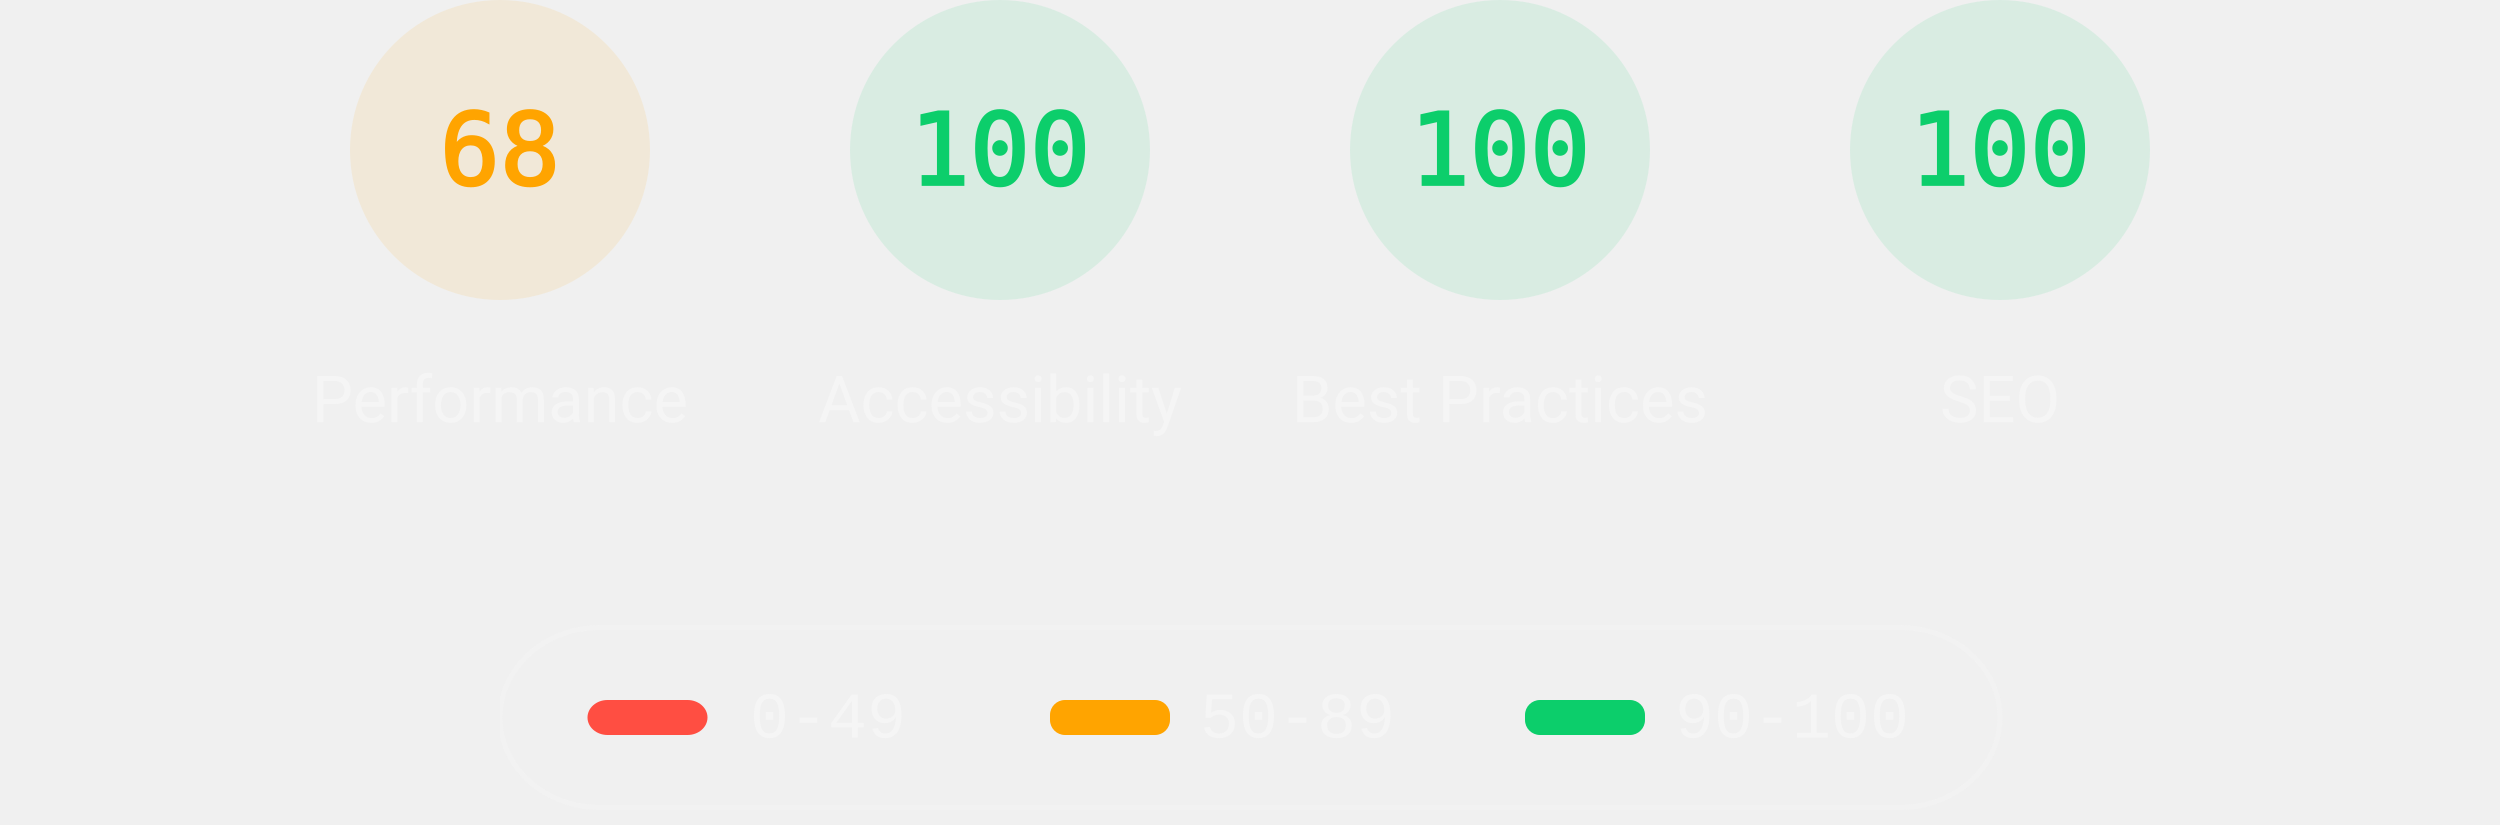
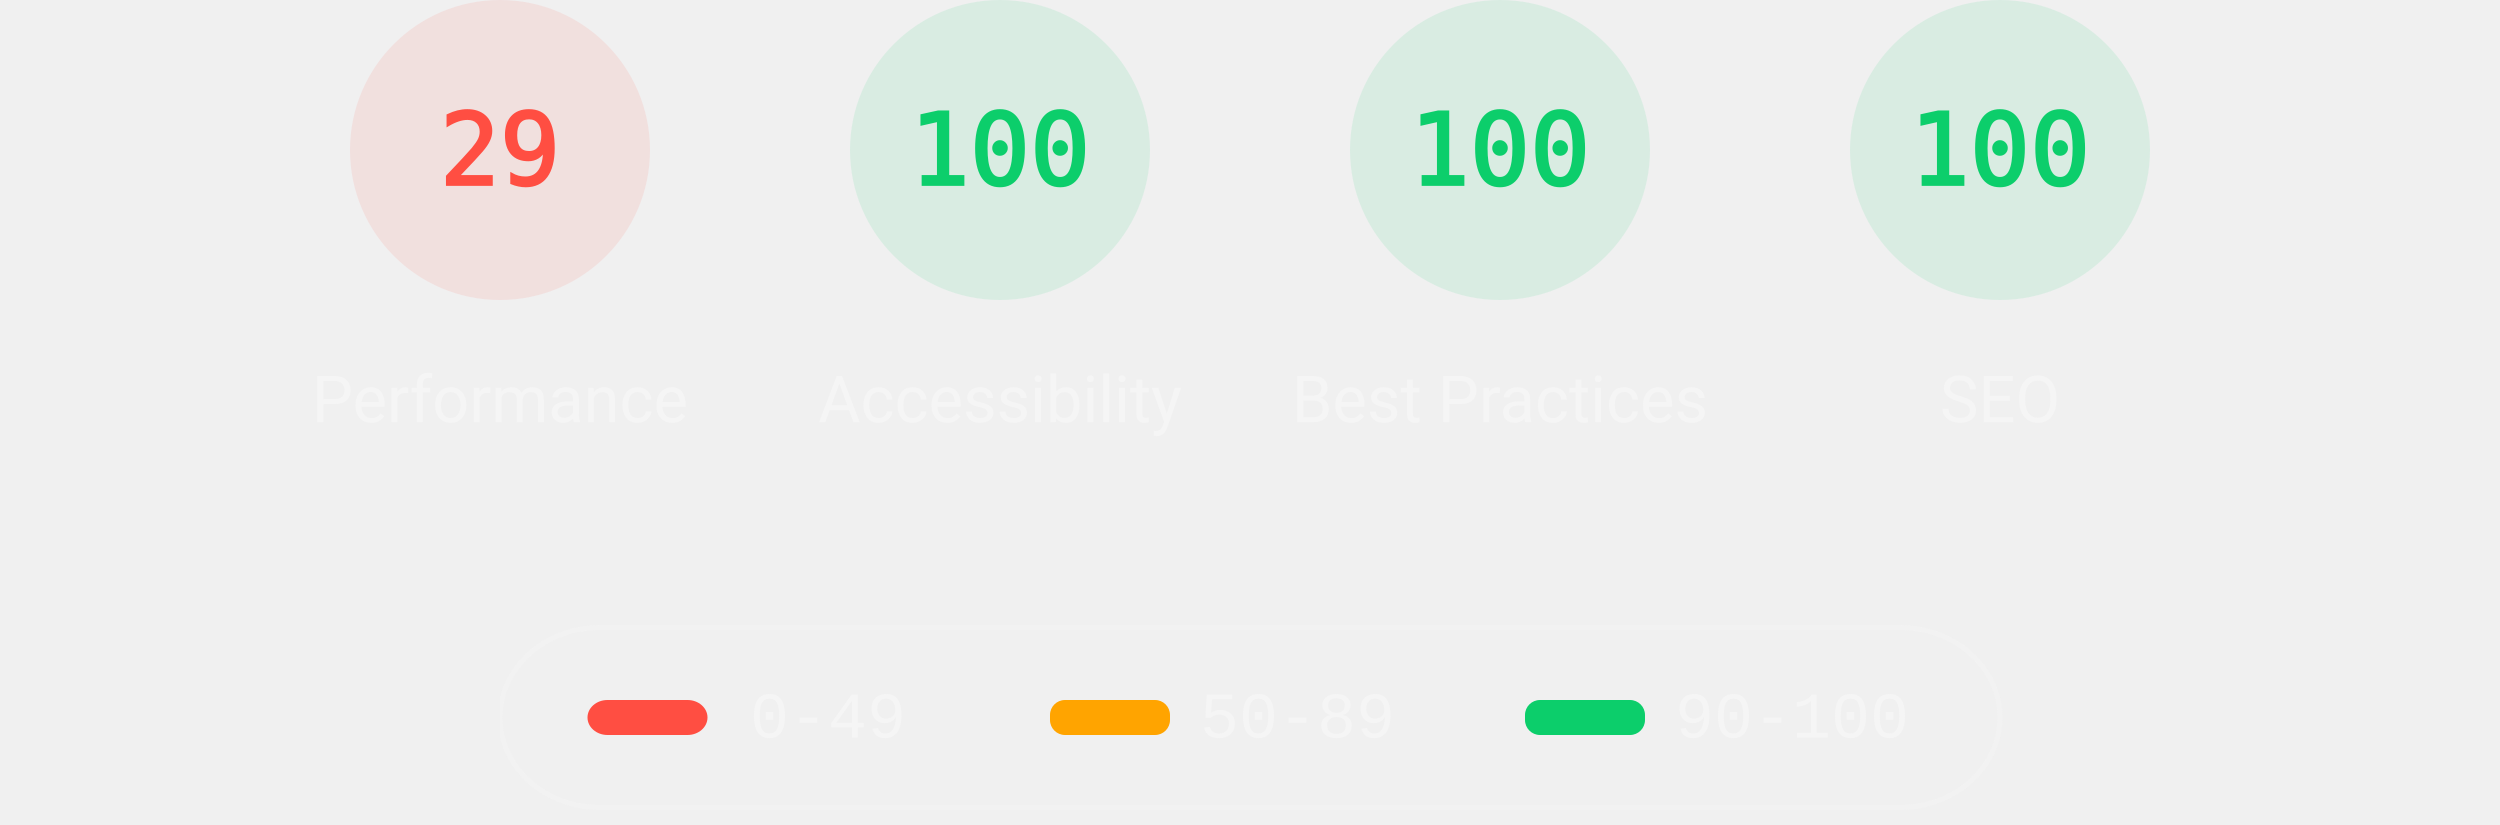
<svg xmlns="http://www.w3.org/2000/svg" class="theme--dark" fill="none" width="1000" height="330">
  <style>
			.gauge-base {
				opacity: 0.1
			}

			.gauge-arc {
				fill: none;
				animation-delay: 250ms;
				stroke-linecap: round;
				transform: rotate(-90deg);
				transform-origin: 100px 60px;
				animation: load-gauge 1s ease forwards
			}

			.guage-text {
				font-size: 40px;
				font-family: monospace;
				text-align: center
			}

			.guage-red {
				color: #ff4e42;
				fill: #ff4e42;
				stroke: #ff4e42
			}
			.guage-orange {
				color: #ffa400;
				fill: #ffa400;
				stroke: #ffa400
			}
			.guage-green {
				color: #0cce6b;
				fill: #0cce6b;
				stroke: #0cce6b
			}
			.theme--agnostic .guage-undefined {
				color: #5c5c5c;
				fill: #5c5c5c;
				stroke: #5c5c5c
			}
			.theme--light .guage-undefined {
				color: #1e1e1e;
				fill: #1e1e1e;
				stroke: #1e1e1e
			}
			.theme--dark .guage-undefined {
				color: #f5f5f5;
				fill: #f5f5f5;
				stroke: #f5f5f5
			}

			.guage-title {
				stroke: none;
				font-size: 26px;
				line-height: 26px;
				font-family: Roboto, Halvetica, Arial, sans-serif
			}
			.metric.guage-title {
				font-family: 'Courier New', Courier, monospace
			}
			.theme--agnostic .guage-title {
				color: #737373;
				fill: #737373
			}
			.theme--light .guage-title {
				color: #212121;
				fill: #212121
			}
			.theme--dark .guage-title {
				color: #f5f5f5;
				fill: #f5f5f5
			}

			@keyframes load-gauge {
				from {
					stroke-dasharray: 0 352.858
				}
			}
			.lh-gauge--pwa__disc {
				fill: #e0e0e0
			}
			.lh-gauge--pwa__logo {
				position: relative;
				fill: #b0b0b0
			}
			.lh-gauge--pwa__invisible {
				display: none
			}
			.lh-gauge--pwa__visible {
				display: inline
			}
			.guage-invisible {
				display: none
			}
			.lh-gauge--pwa__logo--primary-color {
				fill: #304ffe
			}
			.theme--agnostic .lh-gauge--pwa__logo--secondary-color {
				fill: #787878
			}
			.theme--light .lh-gauge--pwa__logo--secondary-color {
				fill: #3d3d3d
			}
			.theme--dark .lh-gauge--pwa__logo--secondary-color {
				fill: #d8b6b6
			}
			.theme--light #svg_2 {
				stroke: #00000022
			}
			.theme--agnostic #svg_2 {
				stroke: #616161
			}
			.theme--light #svg_2 {
				stroke: #00000022
			}
			.theme--dark #svg_2 {
				stroke: #f5f5f566
			}
		</style>
-   <svg class="guage-div guage-perf guage-orange" viewBox="0 0 200 200" width="200" height="200" x="100" y="0">
-     <circle class="gauge-base" r="56" cx="100" cy="60" stroke-width="8" />
-     <circle class="gauge-arc guage-arc-1" r="56" cx="100" cy="60" stroke-width="8" style="stroke-dasharray: 239.263, 351.858;" />
-     <text class="guage-text" x="100px" y="60px" alignment-baseline="central" dominant-baseline="central" text-anchor="middle">68</text>
+   <svg class="guage-div guage-perf guage-red" viewBox="0 0 200 200" width="200" height="200" x="100" y="0">
+     <circle class="gauge-base" r="56" cx="100" cy="60" stroke-width="8" />
+     <circle class="gauge-arc guage-arc-1" r="56" cx="100" cy="60" stroke-width="8" style="stroke-dasharray: 102.039, 351.858;" />
+     <text class="guage-text" x="100px" y="60px" alignment-baseline="central" dominant-baseline="central" text-anchor="middle">29</text>
    <text class="guage-title" x="100px" y="160px" alignment-baseline="central" dominant-baseline="central" text-anchor="middle">Performance</text>
  </svg>
  <svg class="guage-div guage-acc guage-green" viewBox="0 0 200 200" width="200" height="200" x="300" y="0">
    <circle class="gauge-base" r="56" cx="100" cy="60" stroke-width="8" />
    <circle class="gauge-arc guage-arc-2" r="56" cx="100" cy="60" stroke-width="8" style="stroke-dasharray: 351.858, 351.858;" />
    <text class="guage-text" x="100px" y="60px" alignment-baseline="central" dominant-baseline="central" text-anchor="middle">100</text>
    <text class="guage-title" x="100px" y="160px" alignment-baseline="central" dominant-baseline="central" text-anchor="middle">Accessibility</text>
  </svg>
  <svg class="guage-div guage-best guage-green" viewBox="0 0 200 200" width="200" height="200" x="500" y="0">
    <circle class="gauge-base" r="56" cx="100" cy="60" stroke-width="8" />
    <circle class="gauge-arc guage-arc-3" r="56" cx="100" cy="60" stroke-width="8" style="stroke-dasharray: 351.858, 351.858;" />
    <text class="guage-text" x="100px" y="60px" alignment-baseline="central" dominant-baseline="central" text-anchor="middle">100</text>
    <text class="guage-title" x="100px" y="160px" alignment-baseline="central" dominant-baseline="central" text-anchor="middle">Best Practices</text>
  </svg>
  <svg class="guage-div guage-seo guage-green" viewBox="0 0 200 200" width="200" height="200" x="700" y="0">
    <circle class="gauge-base" r="56" cx="100" cy="60" stroke-width="8" />
    <circle class="gauge-arc guage-arc-4" r="56" cx="100" cy="60" stroke-width="8" style="stroke-dasharray: 351.858, 351.858;" />
    <text class="guage-text" x="100px" y="60px" alignment-baseline="central" dominant-baseline="central" text-anchor="middle">100</text>
    <text class="guage-title" x="100px" y="160px" alignment-baseline="central" dominant-baseline="central" text-anchor="middle">SEO</text>
  </svg>
  <svg class="guage-div guage-pwa guage-invisible" viewBox="0 0 200 200" width="200" height="200" x="900" y="0">
    <svg viewBox="0 0 60 60" width="112" height="112" x="44" y="4">
      <defs>
        <linearGradient id="lh-gauge--pwa__check-circle__gradient-0" x1="50%" y1="0%" x2="50%" y2="100%">
          <stop stop-color="#00C852" offset="0%" />
          <stop stop-color="#009688" offset="100%" />
        </linearGradient>
        <linearGradient id="lh-gauge--pwa__installable__shadow-gradient-0" x1="76.056%" x2="24.111%" y1="82.995%" y2="24.735%">
          <stop stop-color="#A5D6A7" offset="0%" />
          <stop stop-color="#80CBC4" offset="100%" />
        </linearGradient>
        <linearGradient id="lh-gauge--pwa__fast-reliable__shadow-gradient-0" x1="76.056%" y1="82.995%" x2="25.678%" y2="26.493%">
          <stop stop-color="#64B5F6" offset="0%" />
          <stop stop-color="#2979FF" offset="100%" />
        </linearGradient>
        <g id="lh-gauge--pwa__fast-reliable-badge-0">
          <circle fill="#FFFFFF" cx="10" cy="10" r="10" />
          <path fill="#304FFE" d="M10 3.58l5.25 2.34v3.5c0 3.23-2.24 6.26-5.25 7-3.01-.74-5.25-3.77-5.25-7v-3.5L10 3.58zm-.47 10.74l2.76-4.83.03-.07c.04-.08 0-.24-.22-.24h-1.64l.47-3.26h-.47l-2.7 4.77c-.02.01.05-.1-.04.05-.09.16-.1.31.18.31h1.63l-.47 3.27h.47z" />
        </g>
        <g id="lh-gauge--pwa__installable-badge-0">
          <circle fill="#FFFFFF" cx="10" cy="10" r="10" />
          <path fill="#009688" d="M10 4.167A5.835 5.835 0 0 0 4.167 10 5.835 5.835 0 0 0 10 15.833 5.835 5.835 0 0 0 15.833 10 5.835 5.835 0 0 0 10 4.167zm2.917 6.416h-2.334v2.334H9.417v-2.334H7.083V9.417h2.334V7.083h1.166v2.334h2.334v1.166z" />
        </g>
      </defs>
      <g stroke="none" fill-rule="nonzero">
        <circle class="lh-gauge--pwa__disc" cx="30" cy="30" r="30" />
        <g class="lh-gauge--pwa__logo">
          <path d="M35.66 19.39l.7-1.75h2L37.4 15 38.6 12l3.4 9h-2.51l-.58-1.61z" />
          <path d="M33.52 21l3.65-9h-2.42l-2.5 5.82L30.5 12h-1.86l-1.9 5.82-1.35-2.65-1.21 3.72L25.4 21h2.38l1.72-5.2 1.64 5.2z" />
          <path fill-rule="nonzero" d="M20.3 17.91h1.48c.45 0 .85-.05 1.2-.15l.39-1.18 1.07-3.3a2.64 2.64 0 0 0-.28-.37c-.55-.6-1.36-.91-2.42-.91H18v9h2.3V17.9zm1.96-3.84c.22.22.33.5.33.87 0 .36-.1.65-.29.87-.2.23-.59.35-1.15.35h-.86v-2.41h.87c.52 0 .89.1 1.1.32z" />
        </g>
        <rect class="lh-gauge--pwa__component lh-gauge--pwa__na-line lh-gauge--pwa__invisible" fill="#FFFFFF" x="20" y="32" width="20" height="4" rx="2" />
        <g class="lh-gauge--pwa__component lh-gauge--pwa__fast-reliable-badge lh-gauge--pwa__invisible" transform="translate(20, 29)">
          <path fill="url(#lh-gauge--pwa__fast-reliable__shadow-gradient-0)" d="M33.63 19.49A30 30 0 0 1 16.2 30.36L3 17.14 17.14 3l16.49 16.49z" />
          <use href="#lh-gauge--pwa__fast-reliable-badge-0" />
        </g>
        <g class="lh-gauge--pwa__component lh-gauge--pwa__installable-badge lh-gauge--pwa__invisible" transform="translate(20, 29)">
          <path fill="url(#lh-gauge--pwa__installable__shadow-gradient-0)" d="M33.629 19.487c-4.272 5.453-10.391 9.39-17.415 10.869L3 17.142 17.142 3 33.63 19.487z" />
          <use href="#lh-gauge--pwa__installable-badge-0" />
        </g>
        <g class="lh-gauge--pwa__component lh-gauge--pwa__fast-reliable-installable-badges lh-gauge--pwa__invisible">
          <g transform="translate(8, 29)">
            <path fill="url(#lh-gauge--pwa__fast-reliable__shadow-gradient-0)" d="M16.321 30.463L3 17.143 17.142 3l22.365 22.365A29.864 29.864 0 0 1 22 31c-1.942 0-3.84-.184-5.679-.537z" />
            <use href="#lh-gauge--pwa__fast-reliable-badge-0" />
          </g>
          <g transform="translate(32, 29)">
            <path fill="url(#lh-gauge--pwa__installable__shadow-gradient-0)" d="M25.982 11.84a30.107 30.107 0 0 1-13.08 15.203L3 17.143 17.142 3l8.84 8.84z" />
            <use href="#lh-gauge--pwa__installable-badge-0" />
          </g>
        </g>
        <g class="lh-gauge--pwa__component lh-gauge--pwa__check-circle lh-gauge--pwa__invisible" transform="translate(18, 28)">
          <circle fill="#FFFFFF" cx="12" cy="12" r="12" />
          <path fill="url(#lh-gauge--pwa__check-circle__gradient-0)" d="M12 2a10 10 0 1 0 0 20 10 10 0 0 0 0-20zm-2 15l-5-5 1.41-1.41L10 14.17l7.59-7.59L19 8l-9 9z" />
        </g>
      </g>
    </svg>
    <text class="guage-title" y="160px" alignment-baseline="central" dominant-baseline="central" text-anchor="middle">
      <tspan x="100px" dy="-6px">Progressive</tspan>
      <tspan x="100px" dy="30px">Web App</tspan>
    </text>
  </svg>
  <svg width="604" height="76" x="200" y="250">
    <g>
      <rect fill="none" id="canvas_background" height="80" width="604" y="-1" x="-1" />
      <g display="none" overflow="visible" y="0" x="0" height="100%" width="100%" id="canvasGrid">
        <rect fill="url(#gridpattern)" stroke-width="0" y="0" x="0" height="100%" width="100%" />
      </g>
    </g>
    <g>
      <rect fill-opacity="0" stroke-width="2" rx="40" id="svg_2" height="72" width="600" y="1" x="0" fill="#000000" />
      <rect stroke="#000" rx="8" id="svg_3" height="14" width="48" y="30" x="35" stroke-opacity="null" stroke-width="0" fill="#ff4e42" />
      <rect stroke="#000" rx="6" id="svg_4" height="14" width="48" y="30" x="220" stroke-opacity="null" stroke-width="0" fill="#ffa400" />
      <rect stroke="#000" rx="6" id="svg_5" height="14" width="48" y="30" x="410" stroke-opacity="null" stroke-width="0" fill="#0cce6b" />
      <text class="metric guage-title" xml:space="preserve" text-anchor="start" font-size="26" id="svg_6" y="45" x="100" stroke-opacity="null" stroke-width="0" stroke="#000">0-49</text>
      <text class="metric guage-title" xml:space="preserve" text-anchor="start" font-size="26" id="svg_7" y="45" x="280" stroke-opacity="null" stroke-width="0" stroke="#000">50-89</text>
      <text class="metric guage-title" xml:space="preserve" text-anchor="start" font-size="26" id="svg_8" y="45" x="470" stroke-opacity="null" stroke-width="0" stroke="#000">90-100</text>
    </g>
  </svg>
</svg>
